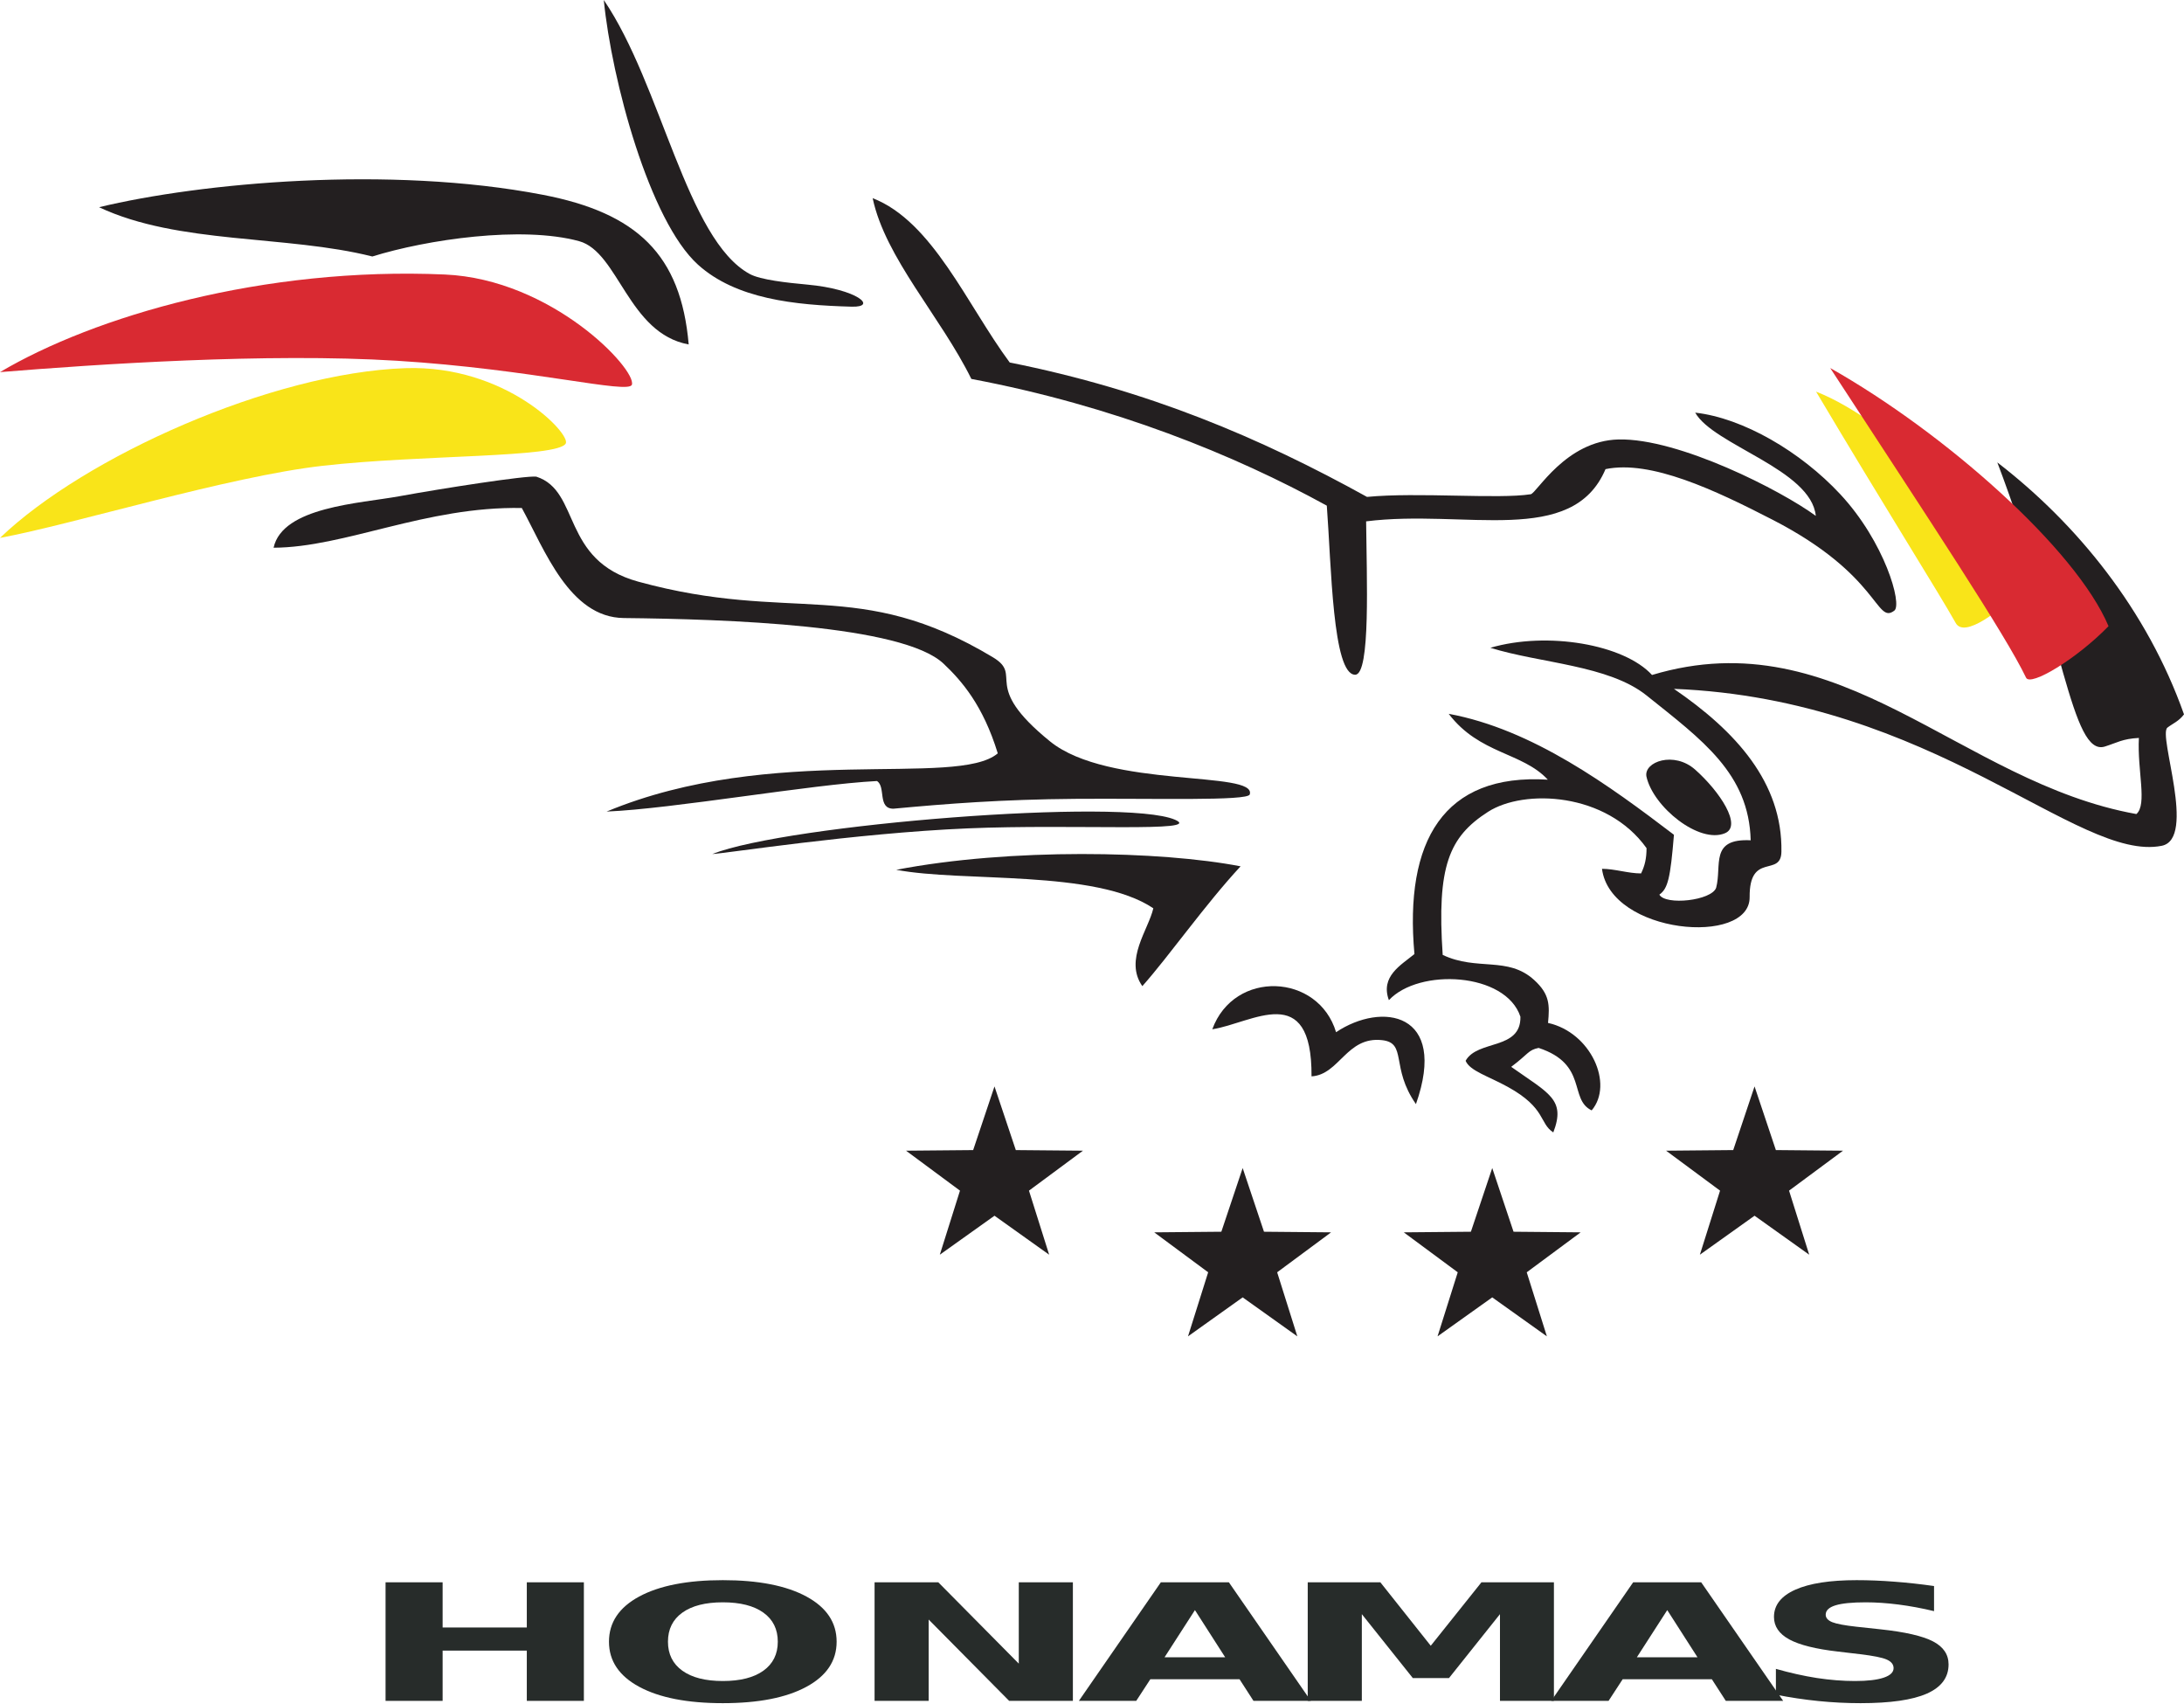
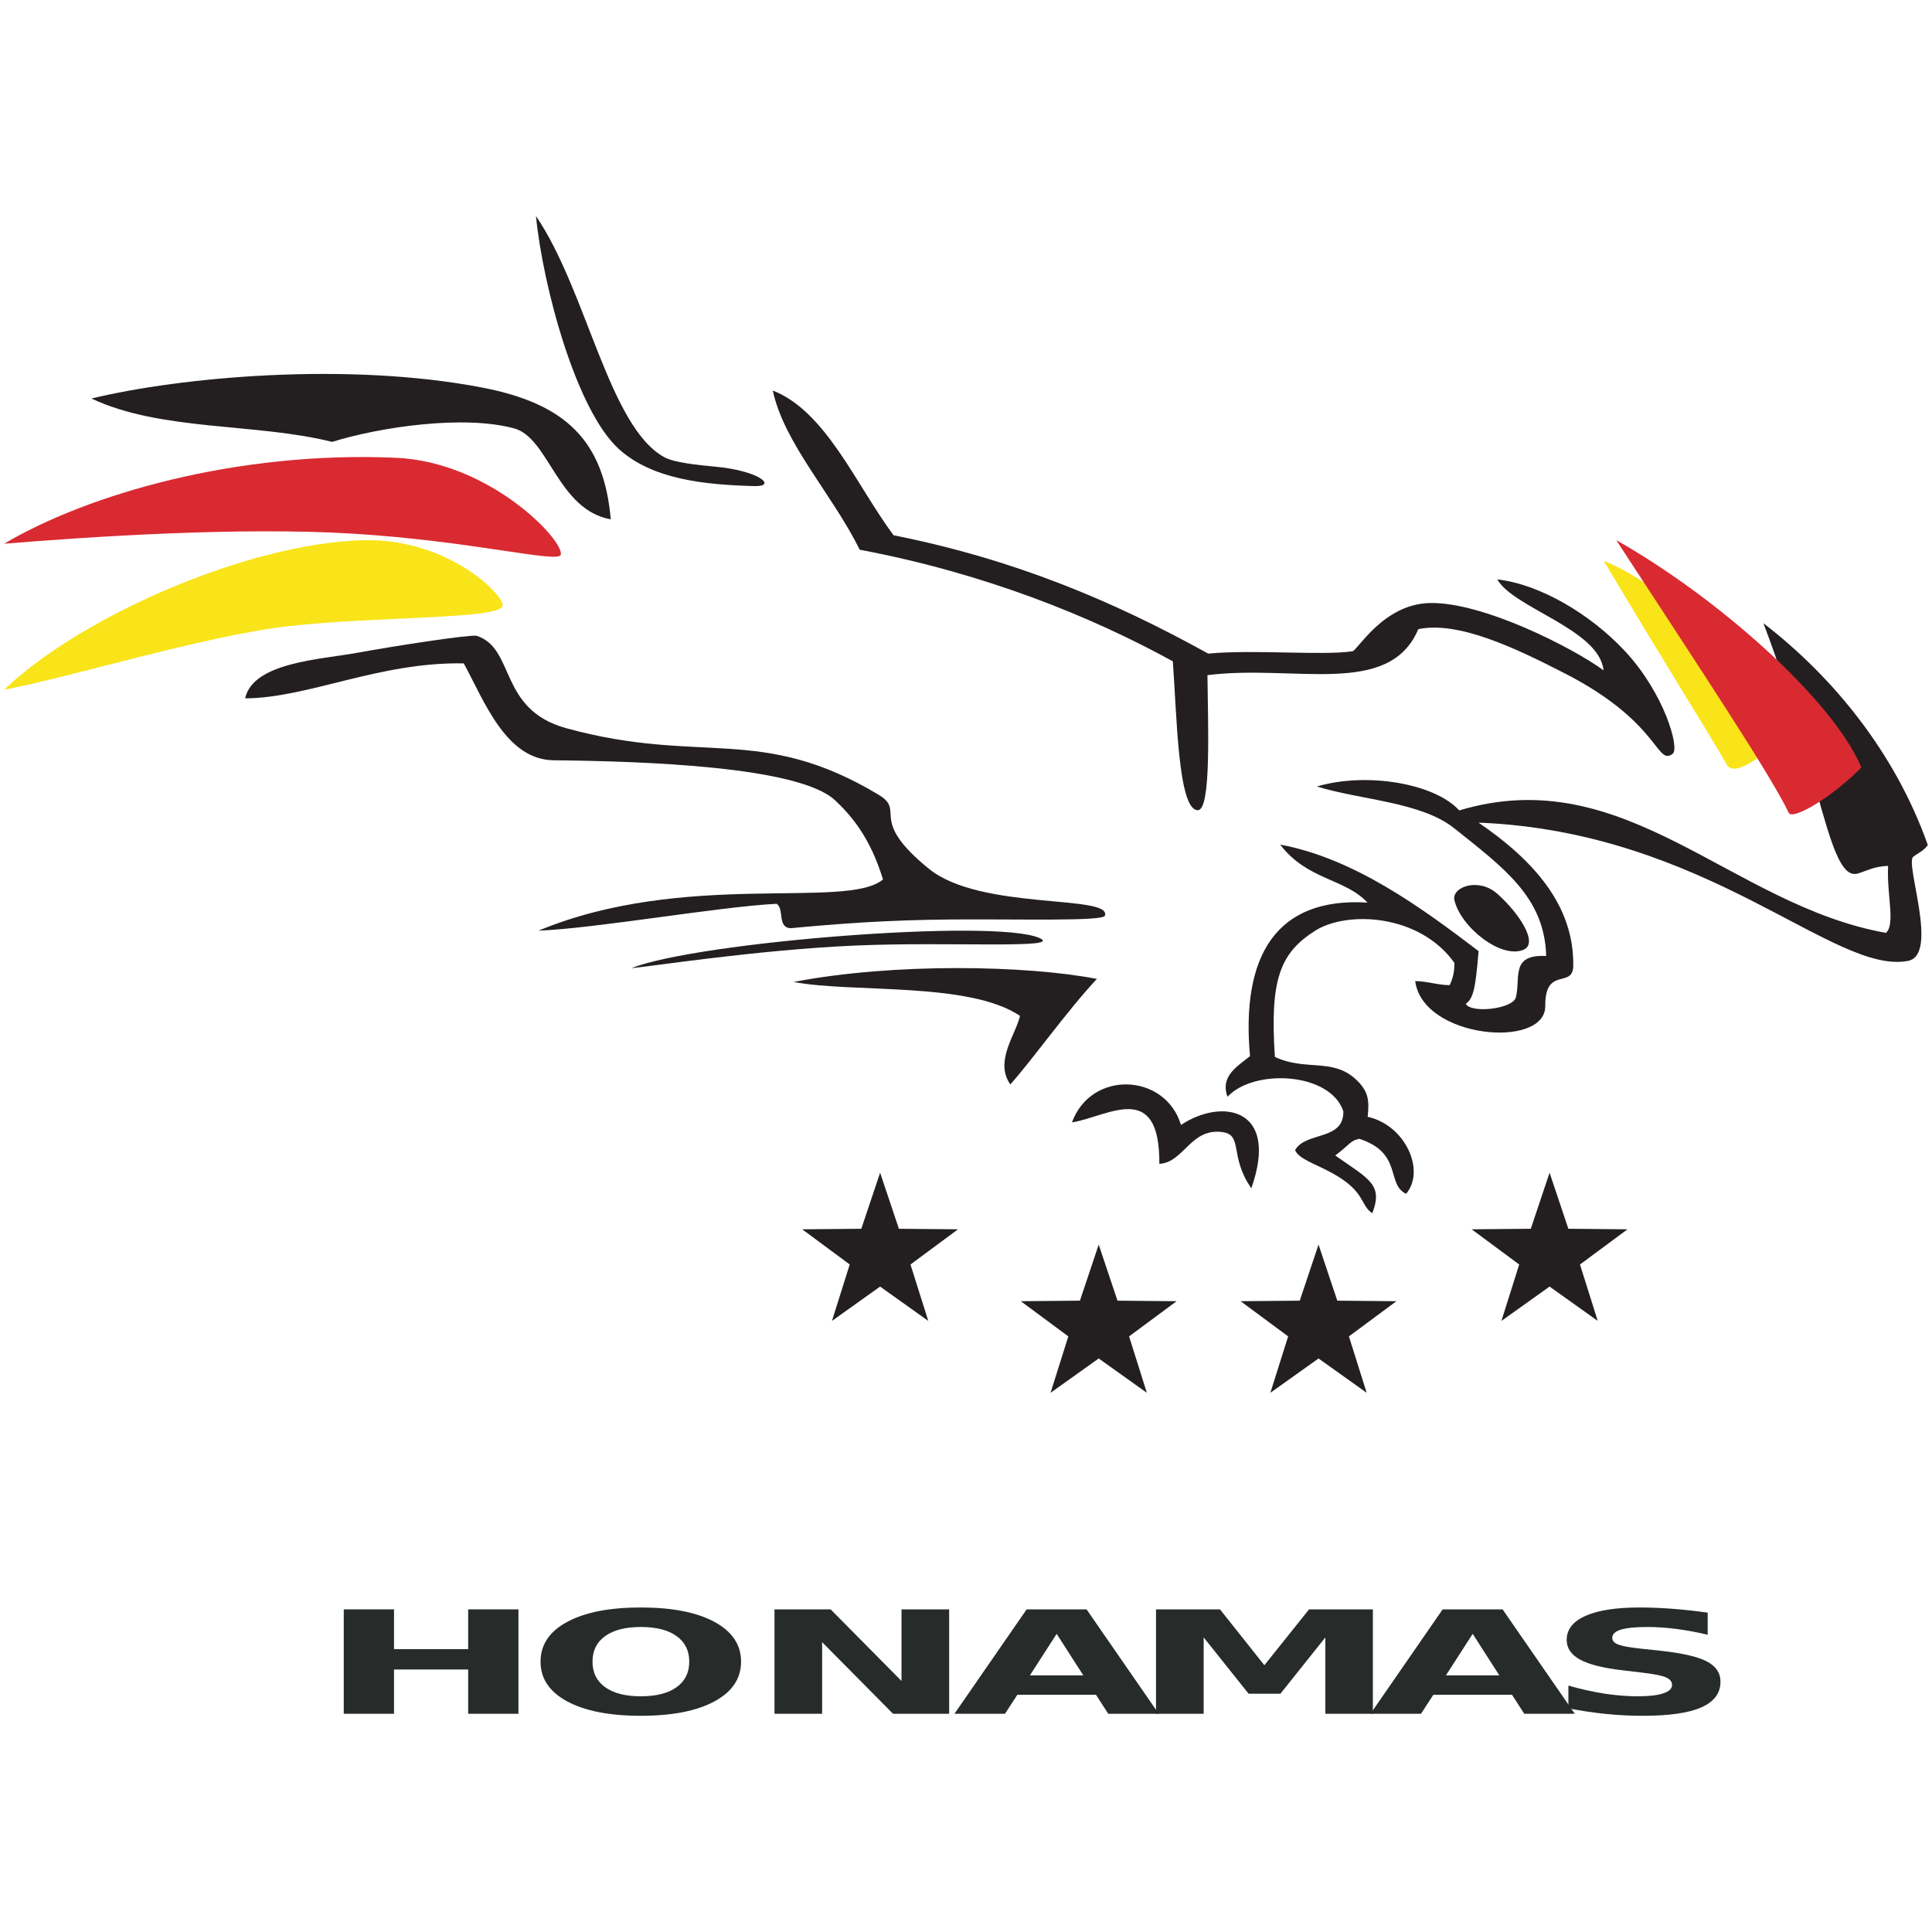
- <svg xmlns="http://www.w3.org/2000/svg" width="463px" height="361px" viewBox="0 0 463 361" version="1.1">
-   <g id="Stars" transform="translate(291.3933, 256.7361) scale(-1, 1) rotate(-180) translate(-291.3933, -256.7361) translate(192.0773, 230.2507)" fill="#231F20">
-     <polyline id="star1" points="18.751 52.971 23.272 39.476 37.501 39.348 26.061 30.88 30.34 17.304 18.751 25.564 7.16 17.304 11.436 30.88 -5.68434189e-14 39.348 14.228 39.476 18.751 52.971" />
-     <polyline id="star2" points="71.364 35.668 75.883 22.172 90.112 22.043 78.676 13.576 82.951 0 71.364 8.26 59.775 0 64.049 13.576 52.613 22.043 66.843 22.172 71.364 35.668" />
-     <polyline id="star3" points="124.272 35.668 128.788 22.172 143.019 22.043 131.584 13.576 135.856 0 124.272 8.26 112.679 0 116.959 13.576 105.517 22.043 119.748 22.172 124.272 35.668" />
-     <polyline id="star4" points="179.881 52.971 184.401 39.479 198.632 39.348 187.196 30.88 191.468 17.304 179.881 25.566 168.291 17.304 172.569 30.88 161.129 39.348 175.36 39.479 179.881 52.971" />
-   </g>
-   <g id="Eagle" transform="translate(231.5, 120) scale(1, -1) translate(-231.5, -120) ">
-     <path d="M119.937,146.007 C118.226,142.942 89.461,143.668 68.397,141.281 C48.278,139 15.615,128.888 0,126 C17.917,143.205 57.687,161.017 85.951,161.974 C107.256,162.696 121.055,148.019 119.937,146.007" id="yellow" fill="#F9E419" />
-     <path d="M133.962,158.478 C133.332,156.376 112.74,161.779 84.132,163.544 C56.627,165.242 20.455,162.806 0,161.135 C19.955,172.954 55.848,183.509 94.297,181.822 C117.063,180.821 134.936,161.734 133.962,158.478" id="red" fill="#D92A32" />
-     <path d="M146,167 C133.182,169.319 131.125,186.602 122.763,188.889 C110.663,192.202 90.434,189.229 78.935,185.641 C60.709,190.235 37.821,188.162 21,196.084 C42.501,201.273 82.598,204.966 115.029,198.725 C135.046,194.871 144.354,186.046 146,167" id="black" fill="#231F20" />
-     <path d="M128,240 C140.268,221.991 145.528,189.223 158.949,181.925 C161.216,180.691 166.846,180.074 171.148,179.683 C181.761,178.72 186.164,174.851 180.547,175.004 C168.432,175.336 156.038,176.625 147.968,183.909 C137.701,193.179 129.669,223.025 128,240" id="leftwing" fill="#231F20" />
-     <path d="M185,198 C197.734,193.056 204.992,175.405 214.059,163.173 C243.453,157.308 267.107,147.24 289.803,134.687 C300.531,135.728 317.602,134.172 324.506,135.252 C325.76,135.45 331.892,146.62 343.152,146.863 C355.933,147.136 377.604,136.053 384.943,130.666 C383.956,140.52 363.252,145.651 359.377,152.547 C369.534,151.406 381.74,144.269 390.131,135.253 C399.546,125.144 403.329,111.916 401.59,110.586 C397.639,107.565 398.608,118.084 375.843,129.813 C363.551,136.147 349.978,142.56 340.366,140.575 C333.344,124.006 310.552,132.148 289.614,129.504 C289.715,117.795 290.599,97 287.29,97 C282.488,97 282.237,120.239 281.278,132.833 C261.718,143.583 236.116,154 205.922,159.691 C199.399,172.923 187.684,185.318 185,198" id="back" fill="#231F20" />
-     <path d="M423.422,142 C440.312,128.991 455.183,110.713 463,88.596 C461.907,87.132 460.61,86.659 459.489,85.795 C457.43,84.213 465.731,62.227 458.272,60.743 C440.489,57.209 410.05,91.819 354.864,94.007 C367.933,85.065 377.917,74.17 377.653,59.466 C377.552,54.012 370.838,59.518 370.917,49.864 C371.001,39.446 341.429,42 339.614,55.867 C342.314,55.867 345.184,54.889 347.901,54.889 C348.691,56.507 349.061,58.058 349.061,60.248 C340.595,72.116 323.093,72.84 315.471,67.952 C307.178,62.637 304.576,56.415 305.847,37.621 C313.144,34.159 319.643,37.407 325.233,32.306 C328.532,29.301 328.54,27.036 328.177,23.204 C337.254,21.196 342.157,10.246 337.428,4.668 C332.534,7.005 336.709,14.444 326.18,17.91 C323.944,17.445 324.084,16.681 320.371,13.896 C328.357,8.241 331.99,7.005 329.294,0 C326.272,1.945 327.813,5.138 319.659,9.643 C315.529,11.924 311.602,13.03 310.705,15.181 C313.206,19.692 322.469,17.386 322.323,24.525 C319.204,33.94 300.815,34.875 294.44,28.028 C292.598,33.056 296.953,35.43 299.856,37.801 C297.68,61.799 306.027,76.126 328.133,74.759 C322.717,80.598 313.654,80.138 307.119,88.715 C324.909,85.431 341.203,73.489 354.87,63.08 C354.116,53.9 353.592,51.671 351.779,50.393 C353.068,48.059 362.851,49.119 363.816,51.848 C365.08,56.594 362.396,62.346 371.137,61.912 C370.779,76.066 360.848,83.173 349.061,92.611 C341.007,99.058 326.483,99.424 315.953,102.709 C328.009,106.24 344.282,103.444 350.222,96.948 C390.263,108.971 415.496,74.17 452.905,67.474 C455.254,69.493 453.073,76.671 453.436,83.606 C449.908,83.422 448.785,82.577 446.207,81.777 C439.156,79.59 437.342,105.382 423.422,142" id="rightwing" fill="#231F20" />
-     <path d="M113.693,138.982 C123.126,135.961 118.872,121.23 135.309,116.726 C167.9,107.793 181.972,117.811 210.479,100.708 C217.15,96.702 207.689,94.962 222.609,82.868 C235.023,72.803 266.52,76.759 264.943,71.627 C264.506,70.207 244.552,70.824 227.948,70.696 C212.4,70.574 200.682,69.661 189.4,68.607 C185.974,68.607 187.844,73.297 185.907,74.472 C171.862,73.752 142.763,68.588 128.598,68 C163.779,82.624 202.836,72.971 211.525,80.336 C208.411,90.483 203.913,95.686 200.009,99.364 C191.3,107.561 153.863,108.786 132.238,109.015 C120.717,109.137 115.452,123.509 110.62,132.336 C90.266,132.717 73.14,123.981 58,123.919 C59.896,132.595 76.288,133.293 84.69,134.833 C93.756,136.489 111.494,139.247 113.693,138.982" id="path34" fill="#231F20" />
-     <path d="M365.718,63.423 C360.262,61.077 350.445,68.963 349.034,75.446 C348.476,78.568 354.894,80.861 359.374,76.883 C364.639,72.212 369.35,64.988 365.718,63.423" id="eye" fill="#231F20" />
-     <path d="M283.242,21.239 C292.915,27.718 307.065,25.56 300.175,6 C294.73,13.797 298.359,18.96 292.993,19.554 C285.463,20.39 283.968,12.238 278.04,11.878 C278.163,32.399 265.462,23.158 257,21.859 C261.645,34.558 279.5,33.722 283.242,21.239" id="path26" fill="#231F20" />
-     <path d="M263,56.394 C255.483,48.297 247.844,37.381 242.171,31 C238.27,36.565 243.481,42.981 244.5,47.498 C232.199,55.779 204.145,52.961 190,55.657 C214.232,60.316 246.12,59.667 263,56.394" id="path28" fill="#231F20" />
-     <path d="M249.094,66.27 C255.391,63.545 227.594,65.392 205.132,64.436 C181.03,63.413 153.542,59.081 151,59 C166.95,65.288 238.243,70.965 249.094,66.27" id="path30" fill="#231F20" />
-     <path d="M414.605,107.963 C410.928,114.525 399.341,132.857 385,157 C400.996,150.773 423.841,127.785 429,115.584 C423.975,110.434 416.444,104.68 414.605,107.963" id="yellow" fill="#F9E419" />
-     <path d="M429.519,96.372 C425.151,105.491 409.306,129.36 388,162 C412.219,148.323 440.078,123.705 447,107.292 C440.263,100.36 430.447,94.435 429.519,96.372" id="red" fill="#D92A32" />
-   </g>
-   <g id="Honamas" transform="translate(81.73744, 334.8938)" fill="#272C2A">
-     <polygon id="H" points="1.18423786e-14 0.454 12.097 0.454 12.097 10.031 29.944 10.031 29.944 0.454 42.042 0.454 42.042 25.582 29.944 25.582 29.944 14.929 12.097 14.929 12.097 25.582 1.18423786e-14 25.582" />
-     <path d="M71.494,4.696 C67.807,4.696 64.948,5.425 62.916,6.884 C60.884,8.342 59.868,10.396 59.868,13.044 C59.868,15.68 60.884,17.728 62.916,19.187 C64.948,20.645 67.807,21.375 71.494,21.375 C75.202,21.375 78.071,20.645 80.103,19.187 C82.135,17.728 83.151,15.68 83.151,13.044 C83.151,10.396 82.135,8.342 80.103,6.884 C78.071,5.425 75.202,4.696 71.494,4.696 L71.494,4.696 Z M71.494,0 C79.035,0 84.942,1.156 89.215,3.467 C93.489,5.778 95.625,8.971 95.625,13.044 C95.625,17.105 93.489,20.292 89.215,22.603 C84.942,24.915 79.035,26.07 71.494,26.07 C63.974,26.07 58.067,24.915 53.772,22.603 C49.499,20.292 47.362,17.105 47.362,13.044 C47.362,8.971 49.499,5.778 53.772,3.467 C58.067,1.156 63.974,0 71.494,0 L71.494,0 Z" id="O" />
-     <polygon id="N" points="103.669 0.454 117.18 0.454 134.241 17.689 134.241 0.454 145.71 0.454 145.71 25.582 132.199 25.582 115.137 8.348 115.137 25.582 103.669 25.582" />
-     <path d="M181.043,21.004 L162.127,21.004 L159.142,25.582 L146.982,25.582 L164.358,0.454 L178.78,0.454 L196.156,25.582 L183.996,25.582 L181.043,21.004 Z M165.144,16.342 L177.995,16.342 L171.585,6.345 L165.144,16.342 Z" id="A" />
-     <polygon id="M" points="195.497 0.454 210.893 0.454 221.577 13.902 232.323 0.454 247.688 0.454 247.688 25.582 236.25 25.582 236.25 7.203 225.441 20.752 217.775 20.752 206.966 7.203 206.966 25.582 195.497 25.582" />
-     <path d="M281.172,21.004 L262.257,21.004 L259.272,25.582 L247.112,25.582 L264.488,0.454 L278.91,0.454 L296.286,25.582 L284.126,25.582 L281.172,21.004 Z M265.273,16.342 L278.124,16.342 L271.714,6.345 L265.273,16.342 Z" id="A" />
-     <path d="M328.273,1.245 L328.273,6.564 C325.696,5.947 323.183,5.481 320.732,5.167 C318.281,4.853 315.966,4.696 313.788,4.696 C310.897,4.696 308.76,4.909 307.378,5.335 C305.995,5.762 305.304,6.424 305.304,7.321 C305.304,7.994 305.765,8.522 306.687,8.903 C307.629,9.274 309.326,9.593 311.777,9.863 L316.93,10.418 C322.146,10.979 325.854,11.832 328.053,12.976 C330.252,14.121 331.352,15.748 331.352,17.857 C331.352,20.629 329.813,22.693 326.733,24.051 C323.675,25.397 318.993,26.07 312.688,26.07 C309.714,26.07 306.728,25.919 303.733,25.616 C300.738,25.313 297.742,24.864 294.747,24.27 L294.747,18.8 C297.742,19.652 300.633,20.298 303.419,20.735 C306.226,21.162 308.928,21.375 311.525,21.375 C314.165,21.375 316.186,21.139 317.59,20.668 C318.993,20.197 319.695,19.523 319.695,18.648 C319.695,17.863 319.213,17.257 318.25,16.83 C317.307,16.404 315.411,16.023 312.562,15.686 L307.881,15.131 C303.188,14.592 299.753,13.734 297.574,12.556 C295.417,11.377 294.338,9.79 294.338,7.793 C294.338,5.29 295.846,3.366 298.863,2.02 C301.879,0.673 306.215,0 311.871,0 C314.448,0 317.097,0.107 319.821,0.32 C322.544,0.522 325.361,0.83 328.273,1.245 L328.273,1.245 Z" id="S" />
+ <svg xmlns="http://www.w3.org/2000/svg" width="465px" height="465px" viewBox="0 0 465 465" version="1.1">
+   <g id="Symbols" stroke="none" stroke-width="1" fill="none" fill-rule="evenodd">
+     <g id="Artboard">
+       <rect id="Whitespace" x="0" y="0" width="465" height="465" />
+       <g id="Stars" transform="translate(292.3933, 308.7361) scale(-1, 1) rotate(-180) translate(-292.3933, -308.7361) translate(193.0773, 282.2507)" fill="#231F20" fill-rule="nonzero">
+         <polyline id="star1" points="18.751 52.971 23.272 39.476 37.501 39.348 26.061 30.88 30.34 17.304 18.751 25.564 7.16 17.304 11.436 30.88 -5.68434189e-14 39.348 14.228 39.476 18.751 52.971" />
+         <polyline id="star2" points="71.364 35.668 75.883 22.172 90.112 22.043 78.676 13.576 82.951 0 71.364 8.26 59.775 0 64.049 13.576 52.613 22.043 66.843 22.172 71.364 35.668" />
+         <polyline id="star3" points="124.272 35.668 128.788 22.172 143.019 22.043 131.584 13.576 135.856 0 124.272 8.26 112.679 0 116.959 13.576 105.517 22.043 119.748 22.172 124.272 35.668" />
+         <polyline id="star4" points="179.881 52.971 184.401 39.479 198.632 39.348 187.196 30.88 191.468 17.304 179.881 25.566 168.291 17.304 172.569 30.88 161.129 39.348 175.36 39.479 179.881 52.971" />
+       </g>
+       <g id="Eagle" transform="translate(232.5, 172) scale(1, -1) translate(-232.5, -172) translate(1, 52)" fill-rule="nonzero">
+         <path d="M119.937,146.007 C118.226,142.942 89.461,143.668 68.397,141.281 C48.278,139 15.615,128.888 0,126 C17.917,143.205 57.687,161.017 85.951,161.974 C107.256,162.696 121.055,148.019 119.937,146.007" id="yellow" fill="#F9E419" />
+         <path d="M133.962,158.478 C133.332,156.376 112.74,161.779 84.132,163.544 C56.627,165.242 20.455,162.806 0,161.135 C19.955,172.954 55.848,183.509 94.297,181.822 C117.063,180.821 134.936,161.734 133.962,158.478" id="red" fill="#D92A32" />
+         <path d="M146,167 C133.182,169.319 131.125,186.602 122.763,188.889 C110.663,192.202 90.434,189.229 78.935,185.641 C60.709,190.235 37.821,188.162 21,196.084 C42.501,201.273 82.598,204.966 115.029,198.725 C135.046,194.871 144.354,186.046 146,167" id="black" fill="#231F20" />
+         <path d="M128,240 C140.268,221.991 145.528,189.223 158.949,181.925 C161.216,180.691 166.846,180.074 171.148,179.683 C181.761,178.72 186.164,174.851 180.547,175.004 C168.432,175.336 156.038,176.625 147.968,183.909 C137.701,193.179 129.669,223.025 128,240" id="leftwing" fill="#231F20" />
+         <path d="M185,198 C197.734,193.056 204.992,175.405 214.059,163.173 C243.453,157.308 267.107,147.24 289.803,134.687 C300.531,135.728 317.602,134.172 324.506,135.252 C325.76,135.45 331.892,146.62 343.152,146.863 C355.933,147.136 377.604,136.053 384.943,130.666 C383.956,140.52 363.252,145.651 359.377,152.547 C369.534,151.406 381.74,144.269 390.131,135.253 C399.546,125.144 403.329,111.916 401.59,110.586 C397.639,107.565 398.608,118.084 375.843,129.813 C363.551,136.147 349.978,142.56 340.366,140.575 C333.344,124.006 310.552,132.148 289.614,129.504 C289.715,117.795 290.599,97 287.29,97 C282.488,97 282.237,120.239 281.278,132.833 C261.718,143.583 236.116,154 205.922,159.691 C199.399,172.923 187.684,185.318 185,198" id="back" fill="#231F20" />
+         <path d="M423.422,142 C440.312,128.991 455.183,110.713 463,88.596 C461.907,87.132 460.61,86.659 459.489,85.795 C457.43,84.213 465.731,62.227 458.272,60.743 C440.489,57.209 410.05,91.819 354.864,94.007 C367.933,85.065 377.917,74.17 377.653,59.466 C377.552,54.012 370.838,59.518 370.917,49.864 C371.001,39.446 341.429,42 339.614,55.867 C342.314,55.867 345.184,54.889 347.901,54.889 C348.691,56.507 349.061,58.058 349.061,60.248 C340.595,72.116 323.093,72.84 315.471,67.952 C307.178,62.637 304.576,56.415 305.847,37.621 C313.144,34.159 319.643,37.407 325.233,32.306 C328.532,29.301 328.54,27.036 328.177,23.204 C337.254,21.196 342.157,10.246 337.428,4.668 C332.534,7.005 336.709,14.444 326.18,17.91 C323.944,17.445 324.084,16.681 320.371,13.896 C328.357,8.241 331.99,7.005 329.294,0 C326.272,1.945 327.813,5.138 319.659,9.643 C315.529,11.924 311.602,13.03 310.705,15.181 C313.206,19.692 322.469,17.386 322.323,24.525 C319.204,33.94 300.815,34.875 294.44,28.028 C292.598,33.056 296.953,35.43 299.856,37.801 C297.68,61.799 306.027,76.126 328.133,74.759 C322.717,80.598 313.654,80.138 307.119,88.715 C324.909,85.431 341.203,73.489 354.87,63.08 C354.116,53.9 353.592,51.671 351.779,50.393 C353.068,48.059 362.851,49.119 363.816,51.848 C365.08,56.594 362.396,62.346 371.137,61.912 C370.779,76.066 360.848,83.173 349.061,92.611 C341.007,99.058 326.483,99.424 315.953,102.709 C328.009,106.24 344.282,103.444 350.222,96.948 C390.263,108.971 415.496,74.17 452.905,67.474 C455.254,69.493 453.073,76.671 453.436,83.606 C449.908,83.422 448.785,82.577 446.207,81.777 C439.156,79.59 437.342,105.382 423.422,142" id="rightwing" fill="#231F20" />
+         <path d="M113.693,138.982 C123.126,135.961 118.872,121.23 135.309,116.726 C167.9,107.793 181.972,117.811 210.479,100.708 C217.15,96.702 207.689,94.962 222.609,82.868 C235.023,72.803 266.52,76.759 264.943,71.627 C264.506,70.207 244.552,70.824 227.948,70.696 C212.4,70.574 200.682,69.661 189.4,68.607 C185.974,68.607 187.844,73.297 185.907,74.472 C171.862,73.752 142.763,68.588 128.598,68 C163.779,82.624 202.836,72.971 211.525,80.336 C208.411,90.483 203.913,95.686 200.009,99.364 C191.3,107.561 153.863,108.786 132.238,109.015 C120.717,109.137 115.452,123.509 110.62,132.336 C90.266,132.717 73.14,123.981 58,123.919 C59.896,132.595 76.288,133.293 84.69,134.833 C93.756,136.489 111.494,139.247 113.693,138.982" id="path34" fill="#231F20" />
+         <path d="M365.718,63.423 C360.262,61.077 350.445,68.963 349.034,75.446 C348.476,78.568 354.894,80.861 359.374,76.883 C364.639,72.212 369.35,64.988 365.718,63.423" id="eye" fill="#231F20" />
+         <path d="M283.242,21.239 C292.915,27.718 307.065,25.56 300.175,6 C294.73,13.797 298.359,18.96 292.993,19.554 C285.463,20.39 283.968,12.238 278.04,11.878 C278.163,32.399 265.462,23.158 257,21.859 C261.645,34.558 279.5,33.722 283.242,21.239" id="path26" fill="#231F20" />
+         <path d="M263,56.394 C255.483,48.297 247.844,37.381 242.171,31 C238.27,36.565 243.481,42.981 244.5,47.498 C232.199,55.779 204.145,52.961 190,55.657 C214.232,60.316 246.12,59.667 263,56.394" id="path28" fill="#231F20" />
+         <path d="M249.094,66.27 C255.391,63.545 227.594,65.392 205.132,64.436 C181.03,63.413 153.542,59.081 151,59 C166.95,65.288 238.243,70.965 249.094,66.27" id="path30" fill="#231F20" />
+         <path d="M414.605,107.963 C410.928,114.525 399.341,132.857 385,157 C400.996,150.773 423.841,127.785 429,115.584 C423.975,110.434 416.444,104.68 414.605,107.963" id="yellow" fill="#F9E419" />
+         <path d="M429.519,96.372 C425.151,105.491 409.306,129.36 388,162 C412.219,148.323 440.078,123.705 447,107.292 C440.263,100.36 430.447,94.435 429.519,96.372" id="red" fill="#D92A32" />
+       </g>
+       <g id="Honamas" transform="translate(82.73744, 386.8938)" fill="#272C2A" fill-rule="nonzero">
+         <polygon id="H" points="1.18423786e-14 0.454 12.097 0.454 12.097 10.031 29.944 10.031 29.944 0.454 42.042 0.454 42.042 25.582 29.944 25.582 29.944 14.929 12.097 14.929 12.097 25.582 1.18423786e-14 25.582" />
+         <path d="M71.494,4.696 C67.807,4.696 64.948,5.425 62.916,6.884 C60.884,8.342 59.868,10.396 59.868,13.044 C59.868,15.68 60.884,17.728 62.916,19.187 C64.948,20.645 67.807,21.375 71.494,21.375 C75.202,21.375 78.071,20.645 80.103,19.187 C82.135,17.728 83.151,15.68 83.151,13.044 C83.151,10.396 82.135,8.342 80.103,6.884 C78.071,5.425 75.202,4.696 71.494,4.696 L71.494,4.696 Z M71.494,0 C79.035,0 84.942,1.156 89.215,3.467 C93.489,5.778 95.625,8.971 95.625,13.044 C95.625,17.105 93.489,20.292 89.215,22.603 C84.942,24.915 79.035,26.07 71.494,26.07 C63.974,26.07 58.067,24.915 53.772,22.603 C49.499,20.292 47.362,17.105 47.362,13.044 C47.362,8.971 49.499,5.778 53.772,3.467 C58.067,1.156 63.974,0 71.494,0 L71.494,0 Z" id="O" />
+         <polygon id="N" points="103.669 0.454 117.18 0.454 134.241 17.689 134.241 0.454 145.71 0.454 145.71 25.582 132.199 25.582 115.137 8.348 115.137 25.582 103.669 25.582" />
+         <path d="M181.043,21.004 L162.127,21.004 L159.142,25.582 L146.982,25.582 L164.358,0.454 L178.78,0.454 L196.156,25.582 L183.996,25.582 L181.043,21.004 Z M165.144,16.342 L177.995,16.342 L171.585,6.345 L165.144,16.342 Z" id="A" />
+         <polygon id="M" points="195.497 0.454 210.893 0.454 221.577 13.902 232.323 0.454 247.688 0.454 247.688 25.582 236.25 25.582 236.25 7.203 225.441 20.752 217.775 20.752 206.966 7.203 206.966 25.582 195.497 25.582" />
+         <path d="M281.172,21.004 L262.257,21.004 L259.272,25.582 L247.112,25.582 L264.488,0.454 L278.91,0.454 L296.286,25.582 L284.126,25.582 L281.172,21.004 Z M265.273,16.342 L278.124,16.342 L271.714,6.345 L265.273,16.342 Z" id="A" />
+         <path d="M328.273,1.245 L328.273,6.564 C325.696,5.947 323.183,5.481 320.732,5.167 C318.281,4.853 315.966,4.696 313.788,4.696 C310.897,4.696 308.76,4.909 307.378,5.335 C305.995,5.762 305.304,6.424 305.304,7.321 C305.304,7.994 305.765,8.522 306.687,8.903 C307.629,9.274 309.326,9.593 311.777,9.863 L316.93,10.418 C322.146,10.979 325.854,11.832 328.053,12.976 C330.252,14.121 331.352,15.748 331.352,17.857 C331.352,20.629 329.813,22.693 326.733,24.051 C323.675,25.397 318.993,26.07 312.688,26.07 C309.714,26.07 306.728,25.919 303.733,25.616 C300.738,25.313 297.742,24.864 294.747,24.27 L294.747,18.8 C297.742,19.652 300.633,20.298 303.419,20.735 C306.226,21.162 308.928,21.375 311.525,21.375 C314.165,21.375 316.186,21.139 317.59,20.668 C318.993,20.197 319.695,19.523 319.695,18.648 C319.695,17.863 319.213,17.257 318.25,16.83 C317.307,16.404 315.411,16.023 312.562,15.686 L307.881,15.131 C303.188,14.592 299.753,13.734 297.574,12.556 C295.417,11.377 294.338,9.79 294.338,7.793 C294.338,5.29 295.846,3.366 298.863,2.02 C301.879,0.673 306.215,0 311.871,0 C314.448,0 317.097,0.107 319.821,0.32 C322.544,0.522 325.361,0.83 328.273,1.245 L328.273,1.245 Z" id="S" />
+       </g>
+     </g>
  </g>
</svg>
